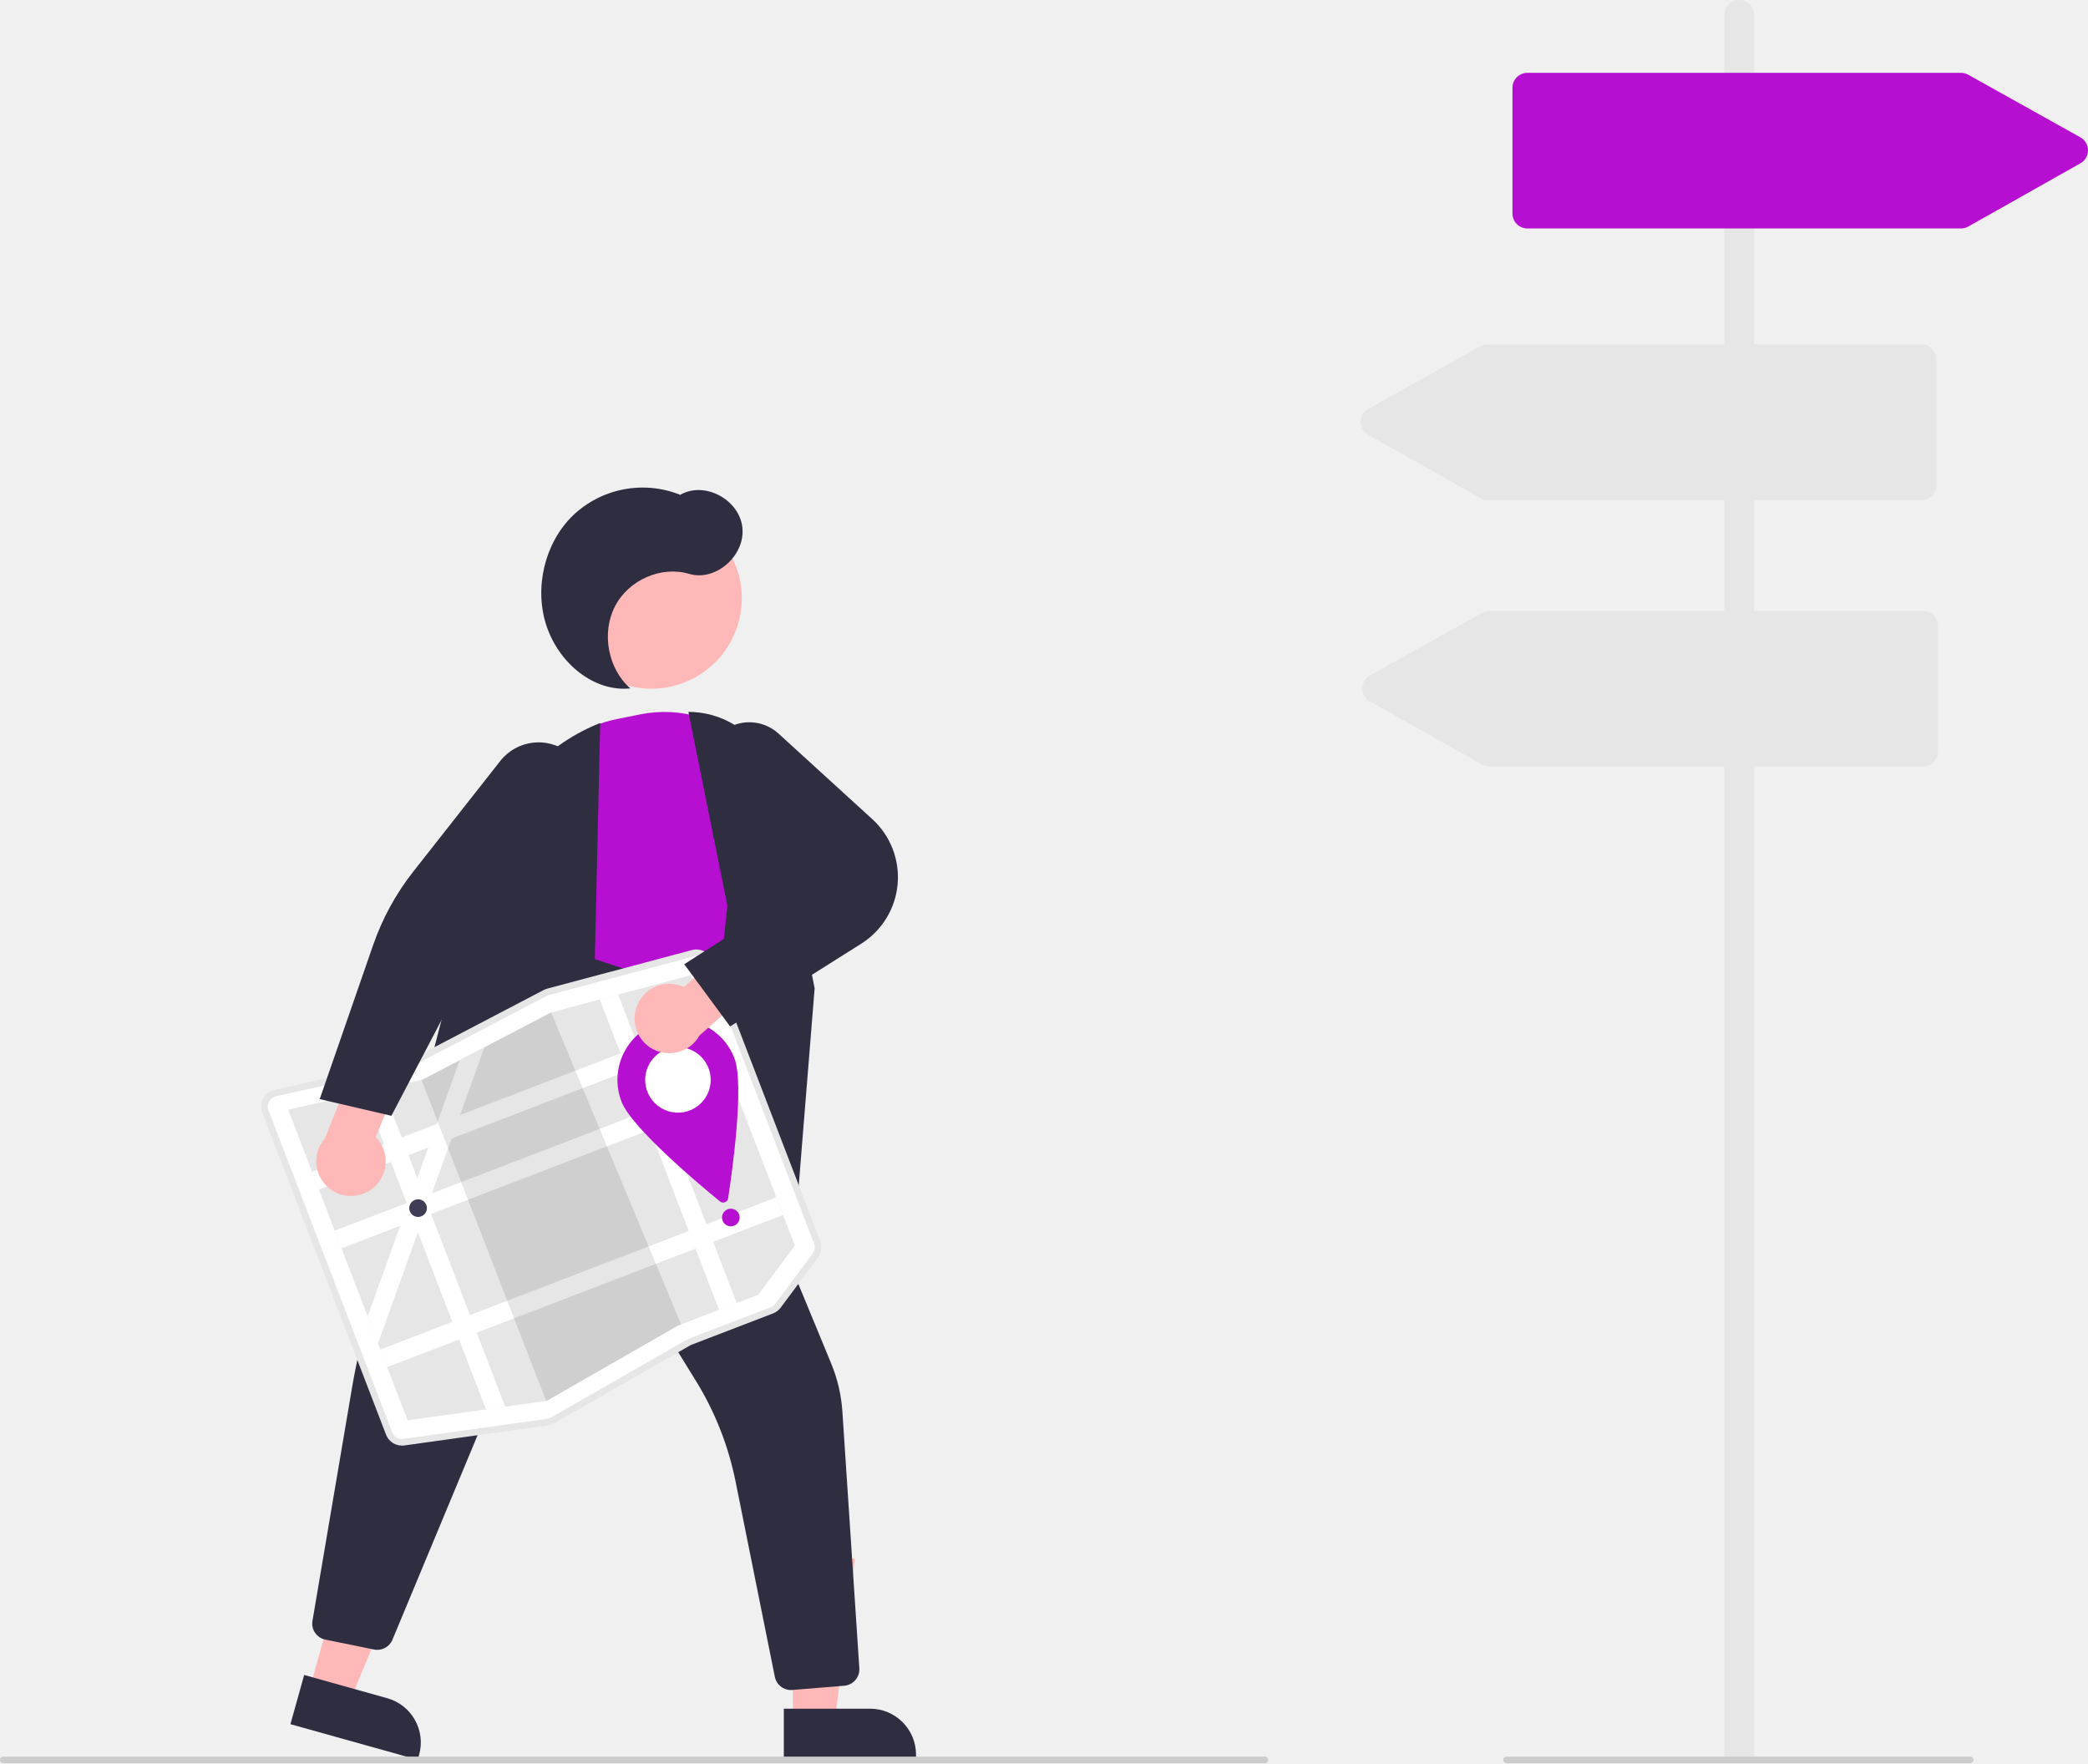
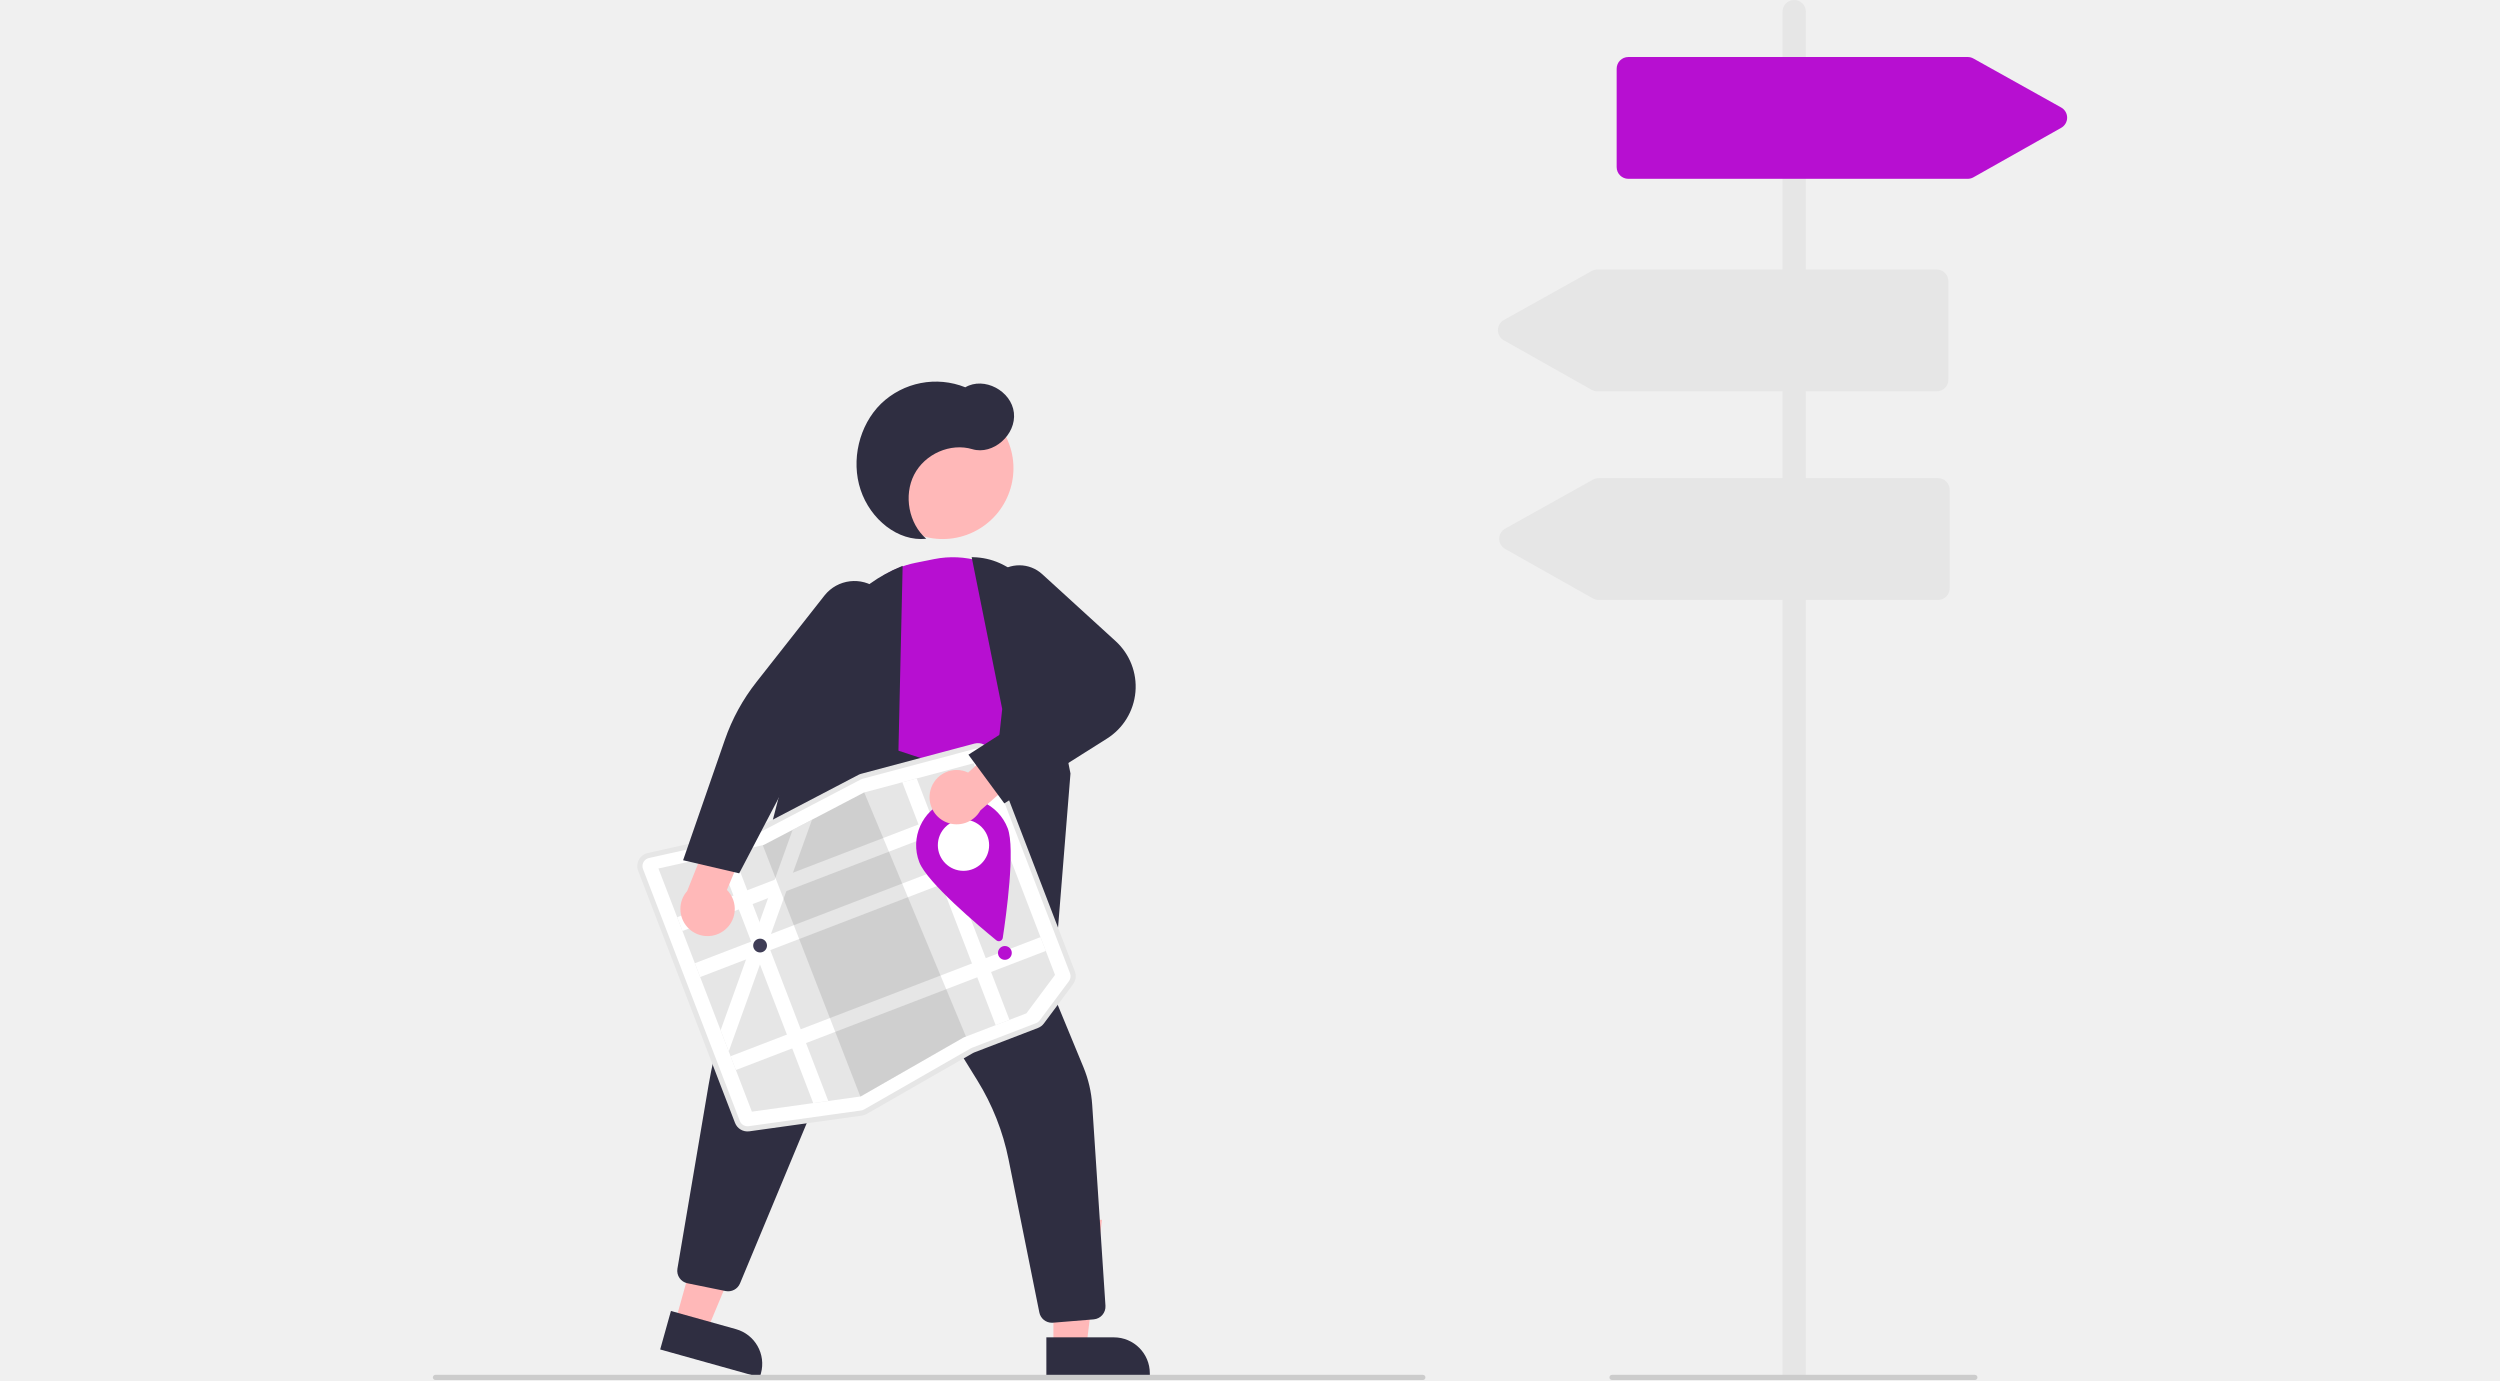
- <svg xmlns="http://www.w3.org/2000/svg" id="bd66c7e1-f668-4518-8612-0b21a14b7195" data-name="Layer 1" width="630.612" height="532.5" viewBox="0 0 630.612 532.5">
+ <svg xmlns="http://www.w3.org/2000/svg" id="bd66c7e1-f668-4518-8612-0b21a14b7195" data-name="Layer 1" width="330.612" height="182.5" viewBox="0 0 630.612 532.5">
  <polygon points="93.512 510.086 105.746 513.506 124.762 467.944 106.706 462.896 93.512 510.086" fill="#ffb8b8" />
  <path d="M373.748,694.698h39.926a0,0,0,0,1,0,0v15.426a0,0,0,0,1,0,0H387.63a13.882,13.882,0,0,1-13.882-13.882v-1.544A0,0,0,0,1,373.748,694.698Z" transform="translate(299.0582 1301.139) rotate(-164.38)" fill="#2f2e41" />
  <polygon points="239.451 519.667 252.155 519.666 258.196 470.666 239.447 470.667 239.451 519.667" fill="#ffb8b8" />
  <path d="M521.424,699.786h39.926a0,0,0,0,1,0,0v15.426a0,0,0,0,1,0,0H535.306a13.882,13.882,0,0,1-13.882-13.882V699.786A0,0,0,0,1,521.424,699.786Z" transform="translate(798.1428 1231.199) rotate(179.9948)" fill="#2f2e41" />
  <polygon points="145.049 316.237 115.809 387.868 235.206 414.691 236.729 374.615 182.513 316.868 145.049 316.237" fill="#b3b3b3" />
  <circle cx="481.432" cy="364.452" r="27.293" transform="translate(-400.5099 91.83598) rotate(-28.66321)" fill="#ffb8b8" />
  <path d="M500.934,496.023,446.89,473.9l-4.812-31.728A36.456,36.456,0,0,1,470.976,400.917l7.148-1.436a36.791,36.791,0,0,1,32.947,9.772,35.127,35.127,0,0,1,10.307,31.604,30.6,30.6,0,0,1-5.781,13.47c-16.978,22.202-14.798,40.658-14.774,40.842Z" transform="translate(-284.6942 -183.75)" fill="#b70fd1" />
  <path d="M522.94,578.765l-27.085-43.074,8.531-78.354-11.784-58.601.626.016A26.704,26.704,0,0,1,519.265,424.799l11.464,57.424Z" transform="translate(-284.6942 -183.75)" fill="#2f2e41" />
  <path d="M523.558,694.154a4.946,4.946,0,0,1-4.844-3.97l-11.866-59.005a92.563,92.563,0,0,0-12.052-30.521l-33.482-54.162a1.722,1.722,0,0,0-3.055.244l-55.047,132.237a4.956,4.956,0,0,1-5.553,2.944l-14.705-2.998a4.924,4.924,0,0,1-3.887-5.672l11.996-70.698a182.474,182.474,0,0,1,12.419-41.889l40.627-93.894,59.955,19.69,3.956,41.982L535.723,595.522a45.982,45.982,0,0,1,3.388,14.548l5.118,77.525a4.968,4.968,0,0,1-4.531,5.254l-15.732,1.287C523.829,694.148,523.693,694.154,523.558,694.154Z" transform="translate(-284.6942 -183.75)" fill="#2f2e41" />
  <path d="M414.185,597.975l-19.007-18.041,35.922-138.518a58.061,58.061,0,0,1,34.165-39.031l.705-.287-1.919,84.305Z" transform="translate(-284.6942 -183.75)" fill="#2f2e41" />
  <path d="M475.072,391.647c-6.743-5.836-8.793-16.724-4.662-24.75s14.01-12.347,22.458-9.823c7.956,2.378,17-5.554,16.031-14.059s-11.549-14.045-18.752-9.82a30.511,30.511,0,0,0-32.524,6.335c-8.463,8.291-11.674,21.844-7.874,33.241S464.153,392.797,475.072,391.647Z" transform="translate(-284.6942 -183.75)" fill="#2f2e41" />
  <path d="M451.197,613.464a4.663,4.663,0,0,1-1.033.266l-43.395,6.058a4.67,4.67,0,0,1-5.027-2.963l-37.353-97.195a4.69,4.69,0,0,1,3.356-6.26l0-0,40.808-9.107a3.728,3.728,0,0,0,.906-.331l39.692-20.752a4.646,4.646,0,0,1,.965-.376l43.681-11.645a4.681,4.681,0,0,1,5.586,2.849l32.569,84.748a4.667,4.667,0,0,1-.616,4.484l-11.264,15.126a4.684,4.684,0,0,1-2.079,1.576l-24.616,9.46a3.708,3.708,0,0,0-.512.243l-41.019,23.509A4.685,4.685,0,0,1,451.197,613.464Z" transform="translate(-284.6942 -183.75)" fill="#fff" />
  <path d="M471.387,484.115l-5.547,1.479L451.14,489.515l-.026.006-20.125,10.523-7.468,3.906-.003.001-11.217,5.864-.308.069L400.34,512.483l-5.632,1.259-22.969,5.125,36.059,93.829,23.67-3.303,5.804-.812,12.37-1.729.144-.018,39.749-22.782,24.185-9.294,11.042-14.828-31.389-81.676Z" transform="translate(-284.6942 -183.75)" fill="#e6e6e6" />
  <rect x="375.724" y="514.499" width="128.107" height="5.709" transform="translate(-441.0129 8.44503) rotate(-21.02215)" fill="#fff" />
  <rect x="382.55" y="532.261" width="128.107" height="5.709" transform="translate(-446.9303 12.07592) rotate(-21.02215)" fill="#fff" />
  <rect x="396.339" y="568.14" width="128.107" height="5.709" transform="translate(-458.8834 19.41031) rotate(-21.02215)" fill="#fff" />
  <polygon points="186.692 300.365 222.492 393.519 217.164 395.567 181.145 301.845 186.692 300.365" fill="#fff" />
  <polygon points="146.295 316.294 138.944 336.748 136.395 343.843 130.449 360.398 129.175 363.937 127.9 367.493 126.221 372.162 114.17 405.7 111.037 397.547 120.863 370.198 123.086 364.006 123.412 363.102 126.041 355.781 129.358 346.548 131.907 339.452 138.823 320.201 138.826 320.2 146.295 316.294" fill="#fff" />
  <polygon points="205.707 399.97 204.84 400.303 165.091 423.085 164.947 423.103 127.298 326.134 127.606 326.065 138.823 320.201 138.826 320.2 146.295 316.294 166.42 305.771 166.446 305.765 205.707 399.97" opacity="0.1" />
  <path d="M451.376,613.93a5.18,5.18,0,0,1-1.143.295l-43.395,6.058a5.168,5.168,0,0,1-5.563-3.279l-37.353-97.195a5.19,5.19,0,0,1,3.714-6.928l40.808-9.107a3.243,3.243,0,0,0,.783-.287l39.692-20.752a5.161,5.161,0,0,1,1.067-.415l43.682-11.645a5.18,5.18,0,0,1,6.182,3.153l32.569,84.748a5.165,5.165,0,0,1-.682,4.962L520.475,578.664a5.183,5.183,0,0,1-2.301,1.745l-24.616,9.46a3.211,3.211,0,0,0-.443.21L452.096,613.588A5.19,5.19,0,0,1,451.376,613.93ZM367.622,514.969a3.191,3.191,0,0,0-1.833,4.122L403.142,616.287a3.177,3.177,0,0,0,3.419,2.015l43.395-6.058a3.204,3.204,0,0,0,1.146-.392l41.019-23.509a5.208,5.208,0,0,1,.719-.342l24.616-9.46a3.188,3.188,0,0,0,1.415-1.072l11.264-15.125a3.175,3.175,0,0,0,.419-3.05l-32.569-84.748a3.184,3.184,0,0,0-3.8-1.938L450.503,484.253a3.29,3.29,0,0,0-.656.255l-39.693,20.753a5.276,5.276,0,0,1-1.274.466l-40.809,9.107A3.165,3.165,0,0,0,367.622,514.969Z" transform="translate(-284.6942 -183.75)" fill="#e6e6e6" />
  <polygon points="115.646 328.733 152.577 424.832 146.774 425.643 110.014 329.992 115.646 328.733" fill="#fff" />
  <circle cx="126.268" cy="364.859" r="2.664" fill="#3f3d56" />
  <circle cx="220.723" cy="367.698" r="2.664" fill="#b70fd1" />
  <path d="M506.496,503.333c3.023,7.867-.615,33.939-1.895,42.308a1.521,1.521,0,0,1-2.467.948c-6.555-5.358-26.717-22.283-29.741-30.15a18.267,18.267,0,1,1,34.103-13.106Z" transform="translate(-284.6942 -183.75)" fill="#b70fd1" />
  <circle cx="204.75" cy="326.135" r="9.895" fill="#fff" />
  <path d="M476.734,488.535a10.42,10.42,0,0,1,14.516-6.677l17.664-15.967,12.321,8.368-25.262,22.199a10.476,10.476,0,0,1-19.239-7.922Z" transform="translate(-284.6942 -183.75)" fill="#ffb8b8" />
  <path d="M505.196,493.747l-13.846-18.791,31.566-20.203-22.625-32.284a13.082,13.082,0,0,1,19.531-17.172l28.329,25.846a23.729,23.729,0,0,1-3.33,37.598Z" transform="translate(-284.6942 -183.75)" fill="#2f2e41" />
  <path d="M396.715,543.051a10.42,10.42,0,0,0,1.447-15.912l9.153-21.982L395.313,496.337l-12.49,31.224a10.476,10.476,0,0,0,13.892,15.49Z" transform="translate(-284.6942 -183.75)" fill="#ffb8b8" />
  <path d="M402.899,520.731l-21.646-5.041,16.131-46.515a76.263,76.263,0,0,1,12.134-22.206l26.316-33.464a14.716,14.716,0,0,1,23.2,18.109l-29.201,37.688Z" transform="translate(-284.6942 -183.75)" fill="#2f2e41" />
  <path d="M666.694,716.25h-381a1,1,0,1,1,0-2h381a1,1,0,0,1,0,2Z" transform="translate(-284.6942 -183.75)" fill="#ccc" />
  <path d="M814.482,715.75h-9V188.25a4.5,4.5,0,0,1,9,0Z" transform="translate(-284.6942 -183.75)" fill="#e6e6e6" />
  <path d="M879.694,716.25h-140a1,1,0,0,1,0-2h140a1,1,0,0,1,0,2Z" transform="translate(-284.6942 -183.75)" fill="#ccc" />
  <path d="M876.932,252.75h-130.95a4.505,4.505,0,0,1-4.5-4.5v-38a4.505,4.505,0,0,1,4.5-4.5H876.941a4.51,4.51,0,0,1,2.193.571l33.865,18.899a4.5,4.5,0,0,1,.017,7.849l-33.874,19.101A4.513,4.513,0,0,1,876.932,252.75Z" transform="translate(-284.6942 -183.75)" fill="#b70fd1" />
  <path d="M864.982,334.75h-130.95a4.511,4.511,0,0,1-2.21-.58l-33.875-19.101a4.5,4.5,0,0,1,.017-7.849l33.865-18.899a4.51,4.51,0,0,1,2.193-.571H864.982a4.505,4.505,0,0,1,4.5,4.5v38A4.505,4.505,0,0,1,864.982,334.75Z" transform="translate(-284.6942 -183.75)" fill="#e6e6e6" />
  <path d="M865.482,415.25h-130.95a4.511,4.511,0,0,1-2.21-.58l-33.875-19.101a4.5,4.5,0,0,1,.017-7.849l33.865-18.899a4.51,4.51,0,0,1,2.193-.571H865.482a4.505,4.505,0,0,1,4.5,4.5v38A4.505,4.505,0,0,1,865.482,415.25Z" transform="translate(-284.6942 -183.75)" fill="#e6e6e6" />
</svg>
